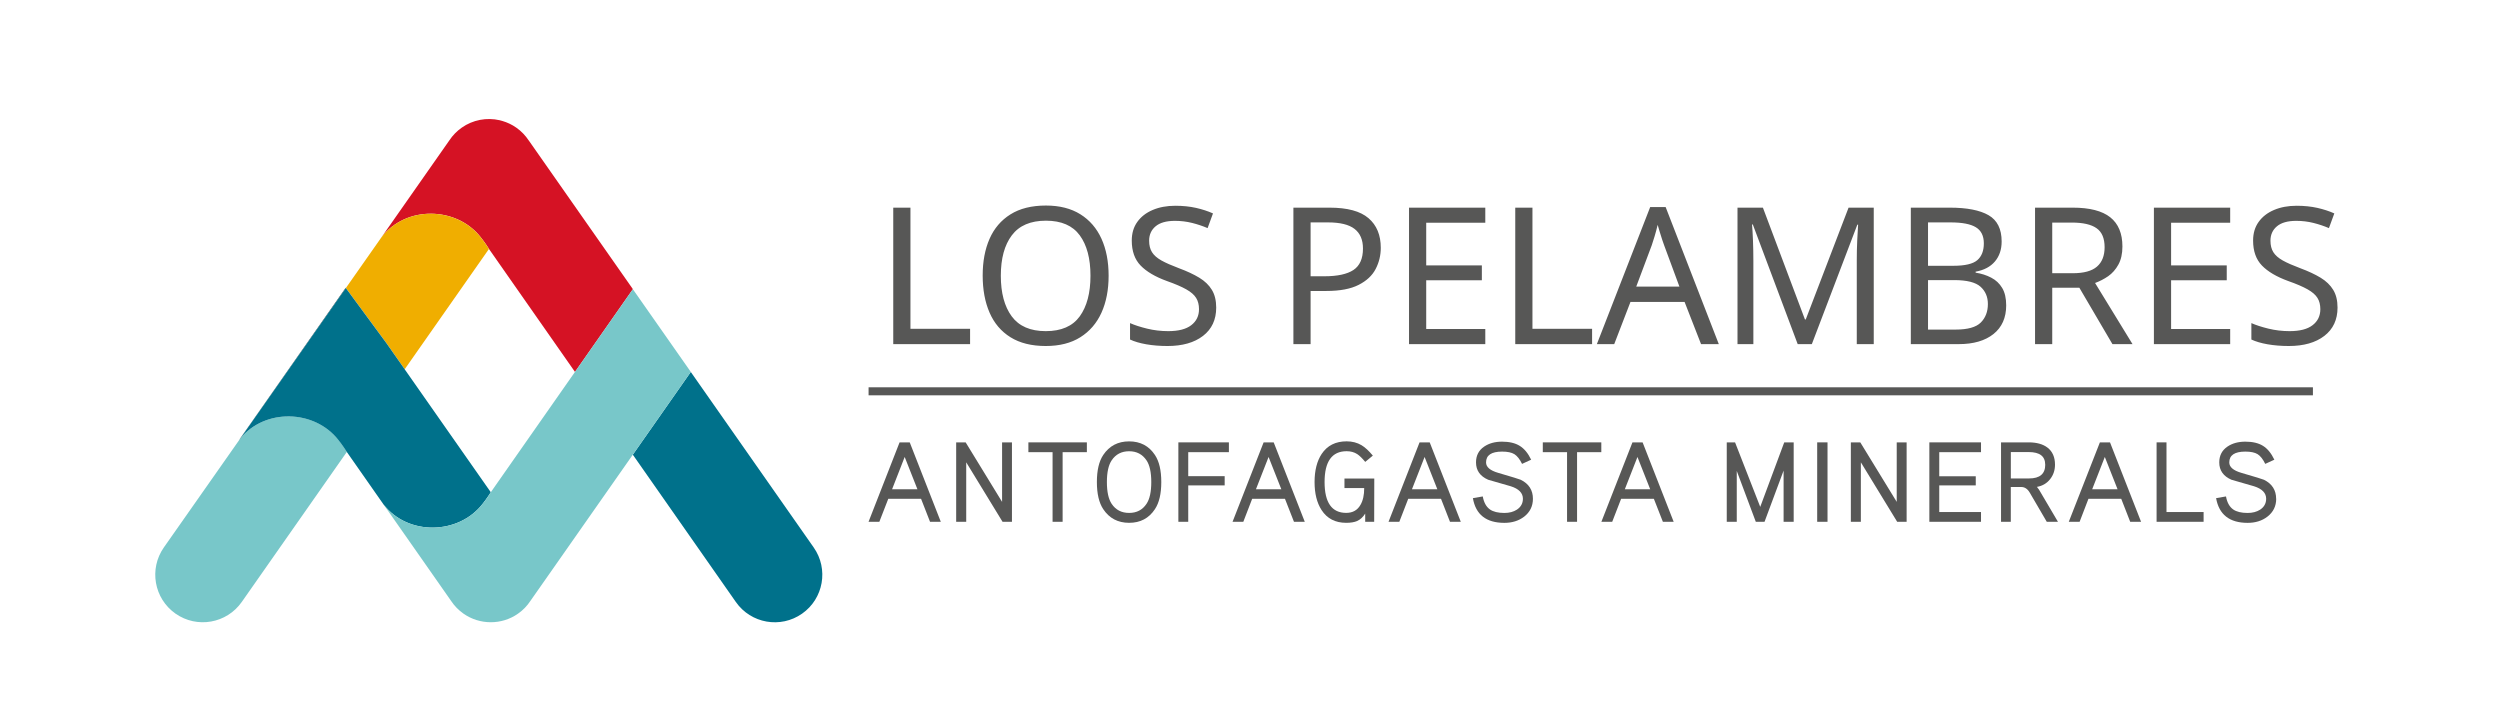
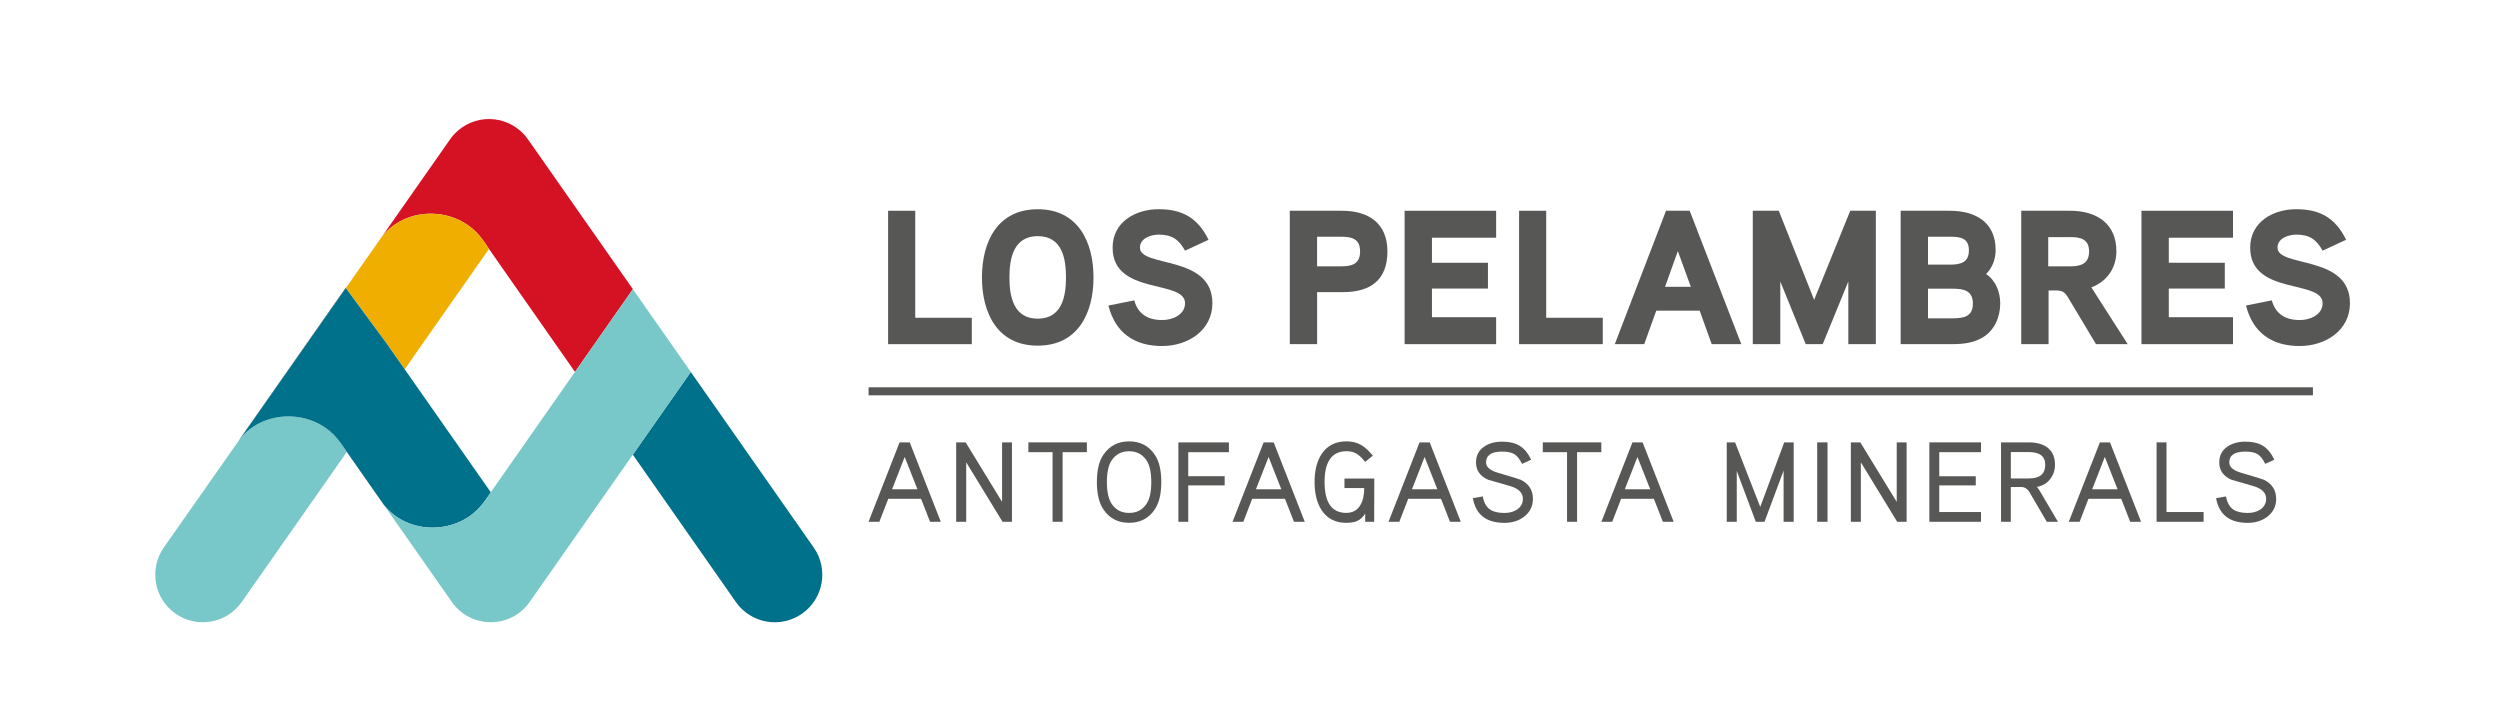
<svg xmlns="http://www.w3.org/2000/svg" id="Capa_1" version="1.1" viewBox="0 0 704.11 204.66">
  <defs>
    <style>
      .st0 {
        fill: #d51224;
      }

      .st1 {
+         opacity: .21;
+       }
+ 
+       .st1, .st2 {
+         isolation: isolate;
+       }
+ 
+       .st3 {
        fill: #00718b;
      }

-       .st2 {
+       .st4 {
        fill: #575756;
      }

-       .st3 {
+       .st5 {
        fill: #78c7c9;
      }

-       .st4 {
+       .st6 {
        fill: #f0ae00;
      }

-       .st5 {
+       .st7 {
        fill: #b7cd1c;
-       }
- 
-       .st6 {
-         opacity: .21;
-       }
- 
-       .st7 {
-         fill: #575756;
-         font-family: AauxProOT-Medium, 'AauxPro OT';
-         font-size: 53.82px;
-         font-weight: 500;
      }
    </style>
  </defs>
+   <rect class="st4" x="244.63" y="109.08" width="406.79" height="2.26" />
  <g>
-     <rect class="st2" x="244.63" y="109.08" width="406.79" height="2.26" />
-     <g>
-       <path class="st2" d="M264.99,146.96h-3.05l-2.53-6.48h-9.23l-2.52,6.48h-3.04l8.74-22.37h2.86l8.75,22.37ZM258.39,137.8l-3.59-9.1-3.55,9.1h7.15Z" />
-       <path class="st2" d="M285.01,146.96h-2.65l-10.23-16.75v16.75h-2.83v-22.37h2.67l10.26,16.76v-16.76h2.78v22.37Z" />
-       <path class="st2" d="M306.11,127.35h-6.83v19.61h-2.83v-19.61h-6.81v-2.76h16.47v2.76Z" />
-       <path class="st2" d="M327.07,135.77c0,3.31-.6,5.84-1.79,7.63-1.69,2.57-4.12,3.85-7.27,3.85s-5.6-1.29-7.29-3.85c-1.19-1.79-1.79-4.33-1.79-7.63s.59-5.83,1.79-7.63c1.71-2.56,4.15-3.83,7.29-3.83s5.58,1.27,7.27,3.83c1.2,1.8,1.79,4.34,1.79,7.63ZM324.25,135.77c0-2.75-.45-4.79-1.34-6.11-1.14-1.71-2.78-2.57-4.9-2.57s-3.77.85-4.92,2.57c-.89,1.33-1.34,3.36-1.34,6.11s.45,4.79,1.34,6.13c1.15,1.71,2.77,2.56,4.92,2.56s3.76-.85,4.9-2.56c.9-1.34,1.34-3.39,1.34-6.13Z" />
-       <path class="st2" d="M346.11,127.35h-11.45v6.76h10.26v2.6h-10.26v10.25h-2.78v-22.37h14.23v2.76Z" />
-       <path class="st2" d="M367.48,146.96h-3.04l-2.54-6.48h-9.23l-2.5,6.48h-3.03l8.75-22.37h2.84l8.75,22.37ZM360.88,137.8l-3.59-9.1-3.56,9.1h7.15Z" />
-       <path class="st2" d="M387.06,134.78l-.03,12.18h-2.53v-2.31c-.62.99-1.37,1.68-2.27,2.09-.8.34-1.82.51-3.08.51-3.08,0-5.39-1.2-6.94-3.6-1.32-2.03-1.97-4.66-1.97-7.89s.67-5.9,2-7.91c1.58-2.37,3.92-3.55,7.03-3.55,1.59,0,2.98.37,4.18,1.08,1,.59,2.07,1.58,3.2,2.94l-2.14,1.77c-.85-1.03-1.6-1.76-2.25-2.19-.85-.55-1.84-.82-2.99-.82-4.14,0-6.21,2.9-6.21,8.68s2.03,8.69,6.09,8.69c1.82,0,3.15-.74,4.01-2.24.71-1.19,1.06-2.77,1.06-4.75h-5.56v-2.69h8.4Z" />
-       <path class="st2" d="M411.42,146.96h-3.04l-2.53-6.48h-9.23l-2.51,6.48h-3.04l8.74-22.37h2.86l8.75,22.37ZM404.82,137.8l-3.59-9.1-3.56,9.1h7.15Z" />
-       <path class="st2" d="M431.74,140.46c0,2.09-.83,3.78-2.49,5.07-1.52,1.15-3.36,1.73-5.55,1.73-5.12,0-8.07-2.33-8.87-6.96l2.78-.48c.31,1.69.97,2.91,2.02,3.66.94.66,2.31.99,4.07.99,1.39,0,2.56-.31,3.52-.93,1.13-.75,1.7-1.78,1.7-3.07,0-1.62-1.15-2.8-3.43-3.52-2.11-.61-4.22-1.21-6.35-1.83-2.28-.99-3.43-2.62-3.43-4.89,0-1.93.77-3.42,2.31-4.46,1.35-.91,3.02-1.38,5.03-1.38s3.71.39,4.97,1.18c1.27.78,2.34,2.07,3.22,3.9l-2.56,1.18c-.65-1.33-1.37-2.23-2.15-2.73-.8-.49-1.94-.73-3.47-.73-3.01,0-4.52,1.01-4.52,3.05,0,1.3,1.14,2.28,3.43,2.94,3.95,1.15,6.05,1.81,6.35,1.95,2.28,1.13,3.42,2.92,3.42,5.36Z" />
-       <path class="st2" d="M450.99,127.35h-6.82v19.61h-2.82v-19.61h-6.83v-2.76h16.48v2.76Z" />
-       <path class="st2" d="M471.38,146.96h-3.04l-2.54-6.48h-9.22l-2.51,6.48h-3.05l8.75-22.37h2.86l8.75,22.37ZM464.77,137.8l-3.59-9.1-3.56,9.1h7.14Z" />
-       <path class="st2" d="M505.16,146.96h-2.82v-14.42l-5.37,14.42h-2.46l-5.36-14.32v14.32h-2.82v-22.37h2.34l7.09,18.17,6.76-18.17h2.66v22.37Z" />
-       <path class="st2" d="M514.71,146.96h-2.91v-22.37h2.91v22.37Z" />
-       <path class="st2" d="M536.99,146.96h-2.66l-10.23-16.75v16.75h-2.82v-22.37h2.66l10.26,16.76v-16.76h2.79v22.37Z" />
-       <path class="st2" d="M557.94,146.96h-14.55v-22.37h14.55v2.76h-11.76v6.79h10.28v2.57h-10.28v7.5h11.76v2.75Z" />
-       <path class="st2" d="M579.61,146.96h-3.15l-4.81-8.24c-.61-1.04-1.41-1.56-2.39-1.56h-2.93v9.8h-2.75v-22.37h7.79c2.22,0,3.97.48,5.26,1.45,1.43,1.08,2.15,2.7,2.15,4.83,0,1.56-.46,2.93-1.39,4.1-.94,1.18-2.17,1.89-3.7,2.16.15.17.34.44.6.8l5.32,9.03ZM576.02,130.87c0-2.37-1.55-3.55-4.65-3.55h-5.03v7.43h5.14c3.03,0,4.55-1.29,4.55-3.88Z" />
-       <path class="st2" d="M603.01,146.96h-3.05l-2.53-6.48h-9.23l-2.49,6.48h-3.05l8.76-22.37h2.85l8.75,22.37ZM596.4,137.8l-3.59-9.1-3.56,9.1h7.15Z" />
-       <path class="st2" d="M620.63,146.96h-13.24v-22.37h2.79v19.62h10.45v2.75Z" />
-       <path class="st2" d="M641.08,140.46c0,2.09-.83,3.78-2.5,5.07-1.5,1.15-3.35,1.73-5.55,1.73-5.1,0-8.06-2.33-8.88-6.96l2.79-.48c.3,1.69.97,2.91,2.02,3.66.94.66,2.3.99,4.06.99,1.4,0,2.57-.31,3.54-.93,1.12-.75,1.69-1.78,1.69-3.07,0-1.62-1.14-2.8-3.42-3.52-2.13-.61-4.23-1.21-6.35-1.83-2.28-.99-3.44-2.62-3.44-4.89,0-1.93.78-3.42,2.32-4.46,1.35-.91,3.02-1.38,5.04-1.38s3.7.39,4.96,1.18c1.26.78,2.32,2.07,3.2,3.9l-2.57,1.18c-.64-1.33-1.36-2.23-2.14-2.73-.79-.49-1.95-.73-3.46-.73-3.01,0-4.53,1.01-4.53,3.05,0,1.3,1.15,2.28,3.42,2.94,3.96,1.15,6.08,1.81,6.36,1.95,2.28,1.13,3.42,2.92,3.42,5.36Z" />
+     <path class="st4" d="M264.99,146.96h-3.05l-2.53-6.48h-9.23l-2.52,6.48h-3.04l8.74-22.37h2.86l8.75,22.37h.02ZM258.39,137.8l-3.59-9.1-3.55,9.1h7.15-.01Z" />
+     <path class="st4" d="M285.01,146.96h-2.65l-10.23-16.75v16.75h-2.83v-22.37h2.67l10.26,16.76v-16.76h2.78v22.37h0Z" />
+     <path class="st4" d="M306.11,127.35h-6.83v19.61h-2.83v-19.61h-6.81v-2.76h16.47v2.76h0Z" />
+     <path class="st4" d="M327.07,135.77c0,3.31-.6,5.84-1.79,7.63-1.69,2.57-4.12,3.85-7.27,3.85s-5.6-1.29-7.29-3.85c-1.19-1.79-1.79-4.33-1.79-7.63s.59-5.83,1.79-7.63c1.71-2.56,4.15-3.83,7.29-3.83s5.58,1.27,7.27,3.83c1.2,1.8,1.79,4.34,1.79,7.63ZM324.25,135.77c0-2.75-.45-4.79-1.34-6.11-1.14-1.71-2.78-2.57-4.9-2.57s-3.77.85-4.92,2.57c-.89,1.33-1.34,3.36-1.34,6.11s.45,4.79,1.34,6.13c1.15,1.71,2.77,2.56,4.92,2.56s3.76-.85,4.9-2.56c.9-1.34,1.34-3.39,1.34-6.13Z" />
+     <path class="st4" d="M346.11,127.35h-11.45v6.76h10.26v2.6h-10.26v10.25h-2.78v-22.37h14.23s0,2.76,0,2.76Z" />
+     <path class="st4" d="M367.48,146.96h-3.04l-2.54-6.48h-9.23l-2.5,6.48h-3.03l8.75-22.37h2.84l8.75,22.37h0ZM360.88,137.8l-3.59-9.1-3.56,9.1h7.15Z" />
+     <path class="st4" d="M387.06,134.78l-.03,12.18h-2.53v-2.31c-.62.99-1.37,1.68-2.27,2.09-.8.34-1.82.51-3.08.51-3.08,0-5.39-1.2-6.94-3.6-1.32-2.03-1.97-4.66-1.97-7.89s.67-5.9,2-7.91c1.58-2.37,3.92-3.55,7.03-3.55,1.59,0,2.98.37,4.18,1.08,1,.59,2.07,1.58,3.2,2.94l-2.14,1.77c-.85-1.03-1.6-1.76-2.25-2.19-.85-.55-1.84-.82-2.99-.82-4.14,0-6.21,2.9-6.21,8.68s2.03,8.69,6.09,8.69c1.82,0,3.15-.74,4.01-2.24.71-1.19,1.06-2.77,1.06-4.75h-5.56v-2.69h8.4,0Z" />
+     <path class="st4" d="M411.42,146.96h-3.04l-2.53-6.48h-9.23l-2.51,6.48h-3.04l8.74-22.37h2.86l8.75,22.37h0ZM404.82,137.8l-3.59-9.1-3.56,9.1h7.15Z" />
+     <path class="st4" d="M431.74,140.46c0,2.09-.83,3.78-2.49,5.07-1.52,1.15-3.36,1.73-5.55,1.73-5.12,0-8.07-2.33-8.87-6.96l2.78-.48c.31,1.69.97,2.91,2.02,3.66.94.66,2.31.99,4.07.99,1.39,0,2.56-.31,3.52-.93,1.13-.75,1.7-1.78,1.7-3.07,0-1.62-1.15-2.8-3.43-3.52-2.11-.61-4.22-1.21-6.35-1.83-2.28-.99-3.43-2.62-3.43-4.89,0-1.93.77-3.42,2.31-4.46,1.35-.91,3.02-1.38,5.03-1.38s3.71.39,4.97,1.18c1.27.78,2.34,2.07,3.22,3.9l-2.56,1.18c-.65-1.33-1.37-2.23-2.15-2.73-.8-.49-1.94-.73-3.47-.73-3.01,0-4.52,1.01-4.52,3.05,0,1.3,1.14,2.28,3.43,2.94,3.95,1.15,6.05,1.81,6.35,1.95,2.28,1.13,3.42,2.92,3.42,5.36v-.03Z" />
+     <path class="st4" d="M450.99,127.35h-6.82v19.61h-2.82v-19.61h-6.83v-2.76h16.48v2.76h-.01Z" />
+     <path class="st4" d="M471.38,146.96h-3.04l-2.54-6.48h-9.22l-2.51,6.48h-3.05l8.75-22.37h2.86l8.75,22.37h0ZM464.77,137.8l-3.59-9.1-3.56,9.1h7.15Z" />
+     <path class="st4" d="M505.16,146.96h-2.82v-14.42l-5.37,14.42h-2.46l-5.36-14.32v14.32h-2.82v-22.37h2.34l7.09,18.17,6.76-18.17h2.66v22.37h-.02Z" />
+     <path class="st4" d="M514.71,146.96h-2.91v-22.37h2.91v22.37Z" />
+     <path class="st4" d="M536.99,146.96h-2.66l-10.23-16.75v16.75h-2.82v-22.37h2.66l10.26,16.76v-16.76h2.79v22.37Z" />
+     <path class="st4" d="M557.94,146.96h-14.55v-22.37h14.55v2.76h-11.76v6.79h10.28v2.57h-10.28v7.5h11.76v2.75Z" />
+     <path class="st4" d="M579.61,146.96h-3.15l-4.81-8.24c-.61-1.04-1.41-1.56-2.39-1.56h-2.93v9.8h-2.75v-22.37h7.79c2.22,0,3.97.48,5.26,1.45,1.43,1.08,2.15,2.7,2.15,4.83,0,1.56-.46,2.93-1.39,4.1-.94,1.18-2.17,1.89-3.7,2.16.15.17.34.44.6.8l5.32,9.03h0ZM576.02,130.87c0-2.37-1.55-3.55-4.65-3.55h-5.03v7.43h5.14c3.03,0,4.55-1.29,4.55-3.88h0Z" />
+     <path class="st4" d="M603.01,146.96h-3.05l-2.53-6.48h-9.23l-2.49,6.48h-3.05l8.76-22.37h2.85l8.75,22.37h-.01ZM596.4,137.8l-3.59-9.1-3.56,9.1h7.15Z" />
+     <path class="st4" d="M620.63,146.96h-13.24v-22.37h2.79v19.62h10.45v2.75Z" />
+     <path class="st4" d="M641.08,140.46c0,2.09-.83,3.78-2.5,5.07-1.5,1.15-3.35,1.73-5.55,1.73-5.1,0-8.06-2.33-8.88-6.96l2.79-.48c.3,1.69.97,2.91,2.02,3.66.94.66,2.3.99,4.06.99,1.4,0,2.57-.31,3.54-.93,1.12-.75,1.69-1.78,1.69-3.07,0-1.62-1.14-2.8-3.42-3.52-2.13-.61-4.23-1.21-6.35-1.83-2.28-.99-3.44-2.62-3.44-4.89,0-1.93.78-3.42,2.32-4.46,1.35-.91,3.02-1.38,5.04-1.38s3.7.39,4.96,1.18c1.26.78,2.32,2.07,3.2,3.9l-2.57,1.18c-.64-1.33-1.36-2.23-2.14-2.73-.79-.49-1.95-.73-3.46-.73-3.01,0-4.53,1.01-4.53,3.05,0,1.3,1.15,2.28,3.42,2.94,3.96,1.15,6.08,1.81,6.36,1.95,2.28,1.13,3.42,2.92,3.42,5.36l.02-.03Z" />
+   </g>
+   <g class="st2">
+     <g class="st2">
+       <path class="st4" d="M250.13,96.92v-37.56h7.64v30.14h15.93v7.43h-23.57Z" />
+       <path class="st4" d="M292.27,97.35c-11.36,0-15.71-9.2-15.71-19.21s4.36-19.21,15.71-19.21,15.71,9.2,15.71,19.21-4.36,19.21-15.71,19.21ZM292.27,66.51c-6.78,0-7.97,6.19-7.97,11.62s1.18,11.62,7.97,11.62,7.96-6.19,7.96-11.62-1.13-11.62-7.96-11.62Z" />
+       <path class="st4" d="M327.36,97.46c-7.96,0-13.24-3.77-15.18-11.41l7.27-1.45c1.08,3.88,3.88,5.54,7.91,5.54,2.8,0,6.4-1.45,6.4-4.74,0-6.78-20.4-2.1-20.4-15.66,0-7.27,6.51-10.82,12.97-10.82,6.83,0,11.09,2.58,14.05,8.61l-6.62,3.07c-1.72-3.12-3.66-4.52-7.43-4.52-2.1,0-5.27.97-5.27,3.66,0,5.7,20.4,1.94,20.4,15.66,0,7.75-7,12.05-14.1,12.05Z" />
+       <path class="st4" d="M378.22,82.28h-7.26v14.64h-7.7v-37.56h14.69c7.43,0,12.81,3.44,12.81,11.46s-4.74,11.46-12.54,11.46ZM377.68,66.67h-6.73v8.34h6.73c3.01,0,5.38-.59,5.38-4.2s-2.42-4.14-5.38-4.14Z" />
+       <path class="st4" d="M395.6,96.92v-37.56h25.78v7.59h-18.08v7.05h15.77v7.27h-15.77v8.07h18.08v7.59h-25.78Z" />
+       <path class="st4" d="M427.84,96.92v-37.56h7.64v30.14h15.93v7.43h-23.57Z" />
+       <path class="st4" d="M482.09,96.92l-3.39-9.42h-12.22l-3.39,9.42h-8.29l14.42-37.56h6.67l14.53,37.56h-8.34ZM472.56,70.71l-3.61,10.06h7.26l-3.66-10.06Z" />
+       <path class="st4" d="M520.57,96.92v-17.65l-7.21,17.65h-4.79l-7.16-17.65v17.65h-7.75v-37.56h7.32l9.96,25.08,10.17-25.08h7.21v37.56h-7.75Z" />
+       <path class="st4" d="M558.4,95.04c-2.58,1.56-5.54,1.88-8.45,1.88h-14.64v-37.56h13.78c7.21,0,12.97,3.12,12.97,11.09,0,2.48-.92,5-2.69,6.73,2.74,1.83,3.98,5.06,3.98,8.29,0,3.82-1.61,7.59-4.95,9.58ZM549.2,66.67h-6.19v7.86h6.19c2.91,0,5.33-.54,5.33-4.04s-2.48-3.82-5.33-3.82ZM549.95,81.31h-6.94v8.34h6.94c3.07,0,5.7-.43,5.7-4.14s-2.64-4.2-5.7-4.2Z" />
+       <path class="st4" d="M590.32,96.92l-7.54-12.59c-1.13-1.94-1.61-2.53-3.93-2.53h-1.88v15.12h-7.7v-37.56h13.78c7.32,0,13.02,3.5,13.02,11.41,0,4.68-2.64,8.5-7.05,10.17l10.23,15.98h-8.93ZM583.11,66.78h-6.24v8.23h6.24c2.96,0,5.27-.75,5.27-4.2s-2.42-4.04-5.27-4.04Z" />
+       <path class="st4" d="M603.13,96.92v-37.56h25.78v7.59h-18.08v7.05h15.77v7.27h-15.77v8.07h18.08v7.59h-25.78Z" />
+       <path class="st4" d="M647.75,97.46c-7.96,0-13.24-3.77-15.18-11.41l7.27-1.45c1.08,3.88,3.88,5.54,7.91,5.54,2.8,0,6.4-1.45,6.4-4.74,0-6.78-20.4-2.1-20.4-15.66,0-7.27,6.51-10.82,12.97-10.82,6.83,0,11.09,2.58,14.05,8.61l-6.62,3.07c-1.72-3.12-3.66-4.52-7.43-4.52-2.1,0-5.27.97-5.27,3.66,0,5.7,20.4,1.94,20.4,15.66,0,7.75-7,12.05-14.1,12.05Z" />
    </g>
-     <text class="st7" transform="translate(246.36 96.92)">
-       <tspan x="0" y="0">LOS PELAMBRES</tspan>
-     </text>
  </g>
  <g>
-     <path class="st6" d="M140.71,33.87c.26.06.51.13.77.21-.25-.08-.51-.14-.77-.21Z" />
-     <path class="st0" d="M148.91,39.56c-.9-1.37-2.07-2.61-3.5-3.61h0c-1.22-.86-2.55-1.48-3.92-1.88-.25-.07-.51-.15-.77-.21,0,0,0,0,0,0-3.64-.83-7.54-.12-10.67,2.09,0,0,0,0,0,0h0c-1.37.96-2.58,2.2-3.48,3.57l-19.13,27.31c6.85-9,21.15-8.72,27.96,0,1.19,1.47,2.14,2.99,2.32,3.28.02.03.03.05.03.05l24.19,34.59,16.31-23.31-29.33-41.88Z" />
-     <path class="st1" d="M194.56,104.75l-16.33,23.31,29.02,41.49c4.24,6.06,12.59,7.53,18.64,3.29,6.06-4.24,7.53-12.59,3.29-18.64l-34.63-49.45Z" />
+     <path class="st1" d="M140.71,33.87c.26.06.51.13.77.21-.25-.08-.51-.14-.77-.21Z" />
+     <path class="st0" d="M148.91,39.56c-.9-1.37-2.07-2.61-3.5-3.61h0c-1.22-.86-2.55-1.48-3.92-1.88-.25-.07-.51-.15-.77-.21h0c-3.64-.83-7.54-.12-10.67,2.09h0c-1.37.96-2.58,2.2-3.48,3.57l-19.13,27.31c6.85-9,21.15-8.72,27.96,0,1.19,1.47,2.14,2.99,2.32,3.28.02.03.03.05.03.05l24.19,34.59,16.31-23.31-29.33-41.88h0Z" />
+     <path class="st3" d="M194.56,104.75l-16.33,23.31,29.02,41.49c4.24,6.06,12.59,7.53,18.64,3.29,6.06-4.24,7.53-12.59,3.29-18.64l-34.63-49.45h.01Z" />
    <polygon points="107.43 66.84 107.43 66.84 107.43 66.84 107.43 66.84" />
-     <polygon class="st5" points="107.93 141.95 107.93 141.95 107.93 141.95 107.93 141.95" />
-     <path class="st3" d="M95.31,123.91c-6.72-8.6-20.71-8.98-27.67-.36l-21.49,30.63c-4.24,6.06-2.77,14.4,3.29,18.65,6.06,4.24,14.4,2.77,18.65-3.29l29.6-42.27-.02-.03s-1.03-1.7-2.35-3.33Z" />
-     <path class="st4" d="M113.98,104l23.73-33.88c-.18-.29-1.13-1.81-2.32-3.28-6.81-8.72-21.11-9-27.96,0l-10.02,14.28,11.42,15.51,5.16,7.36Z" />
-     <path d="M97.36,81.06l-30.01,42.85c.09-.12.2-.24.29-.36l29.77-42.43-.05-.07Z" />
-     <path class="st1" d="M113.98,104l-5.16-7.36-11.42-15.51-29.77,42.43c6.95-8.62,20.95-8.24,27.67.36,1.32,1.64,2.35,3.33,2.35,3.33l.02.03,10.36,14.81c6.89,8.86,21.07,8.55,27.85-.13,1.26-1.57,2.26-3.18,2.35-3.32l-24.26-34.64Z" />
-     <path class="st5" d="M107.93,141.95l11.85,16.92-11.75-16.79s-.07-.09-.11-.13Z" />
-     <path class="st3" d="M178.24,81.45l-16.31,23.31-23.69,33.86s0,0,0,.01c-.08.14-1.08,1.75-2.35,3.32-6.78,8.68-20.97,8.99-27.85.13l11.75,16.79,7.27,10.39c.9,1.37,2.11,2.61,3.48,3.57h0s0,0,0,0c4.56,3.2,10.75,3.25,15.36,0h0c1.43-1,2.6-2.23,3.5-3.61l5.13-7.32,23.7-33.84,16.33-23.31-16.33-23.31Z" />
+     <polygon class="st7" points="107.93 141.95 107.93 141.95 107.93 141.95 107.93 141.95" />
+     <path class="st5" d="M95.31,123.91c-6.72-8.6-20.71-8.98-27.67-.36l-21.49,30.63c-4.24,6.06-2.77,14.4,3.29,18.65,6.06,4.24,14.4,2.77,18.65-3.29l29.6-42.27-.02-.03s-1.03-1.7-2.35-3.33h-.01Z" />
+     <path class="st6" d="M113.98,104l23.73-33.88c-.18-.29-1.13-1.81-2.32-3.28-6.81-8.72-21.11-9-27.96,0l-10.02,14.28,11.42,15.51,5.16,7.36h-.01Z" />
+     <path d="M97.36,81.06l-30.01,42.85c.09-.12.2-.24.29-.36l29.77-42.43-.05-.07h0Z" />
+     <path class="st3" d="M113.98,104l-5.16-7.36-11.42-15.51-29.77,42.43c6.95-8.62,20.95-8.24,27.67.36,1.32,1.64,2.35,3.33,2.35,3.33l.02.03,10.36,14.81c6.89,8.86,21.07,8.55,27.85-.13,1.26-1.57,2.26-3.18,2.35-3.32l-24.26-34.64h0Z" />
+     <path class="st7" d="M107.93,141.95l11.85,16.92-11.75-16.79s-.07-.09-.11-.13h.01Z" />
+     <path class="st5" d="M178.24,81.45l-16.31,23.31-23.69,33.86h0c-.08.15-1.08,1.76-2.35,3.33-6.78,8.68-20.97,8.99-27.85.13l11.75,16.79,7.27,10.39c.9,1.37,2.11,2.61,3.48,3.57h0c4.56,3.2,10.75,3.25,15.36,0h0c1.43-1,2.6-2.23,3.5-3.61l5.13-7.32,23.7-33.84,16.33-23.31-16.33-23.31h.01Z" />
  </g>
</svg>
